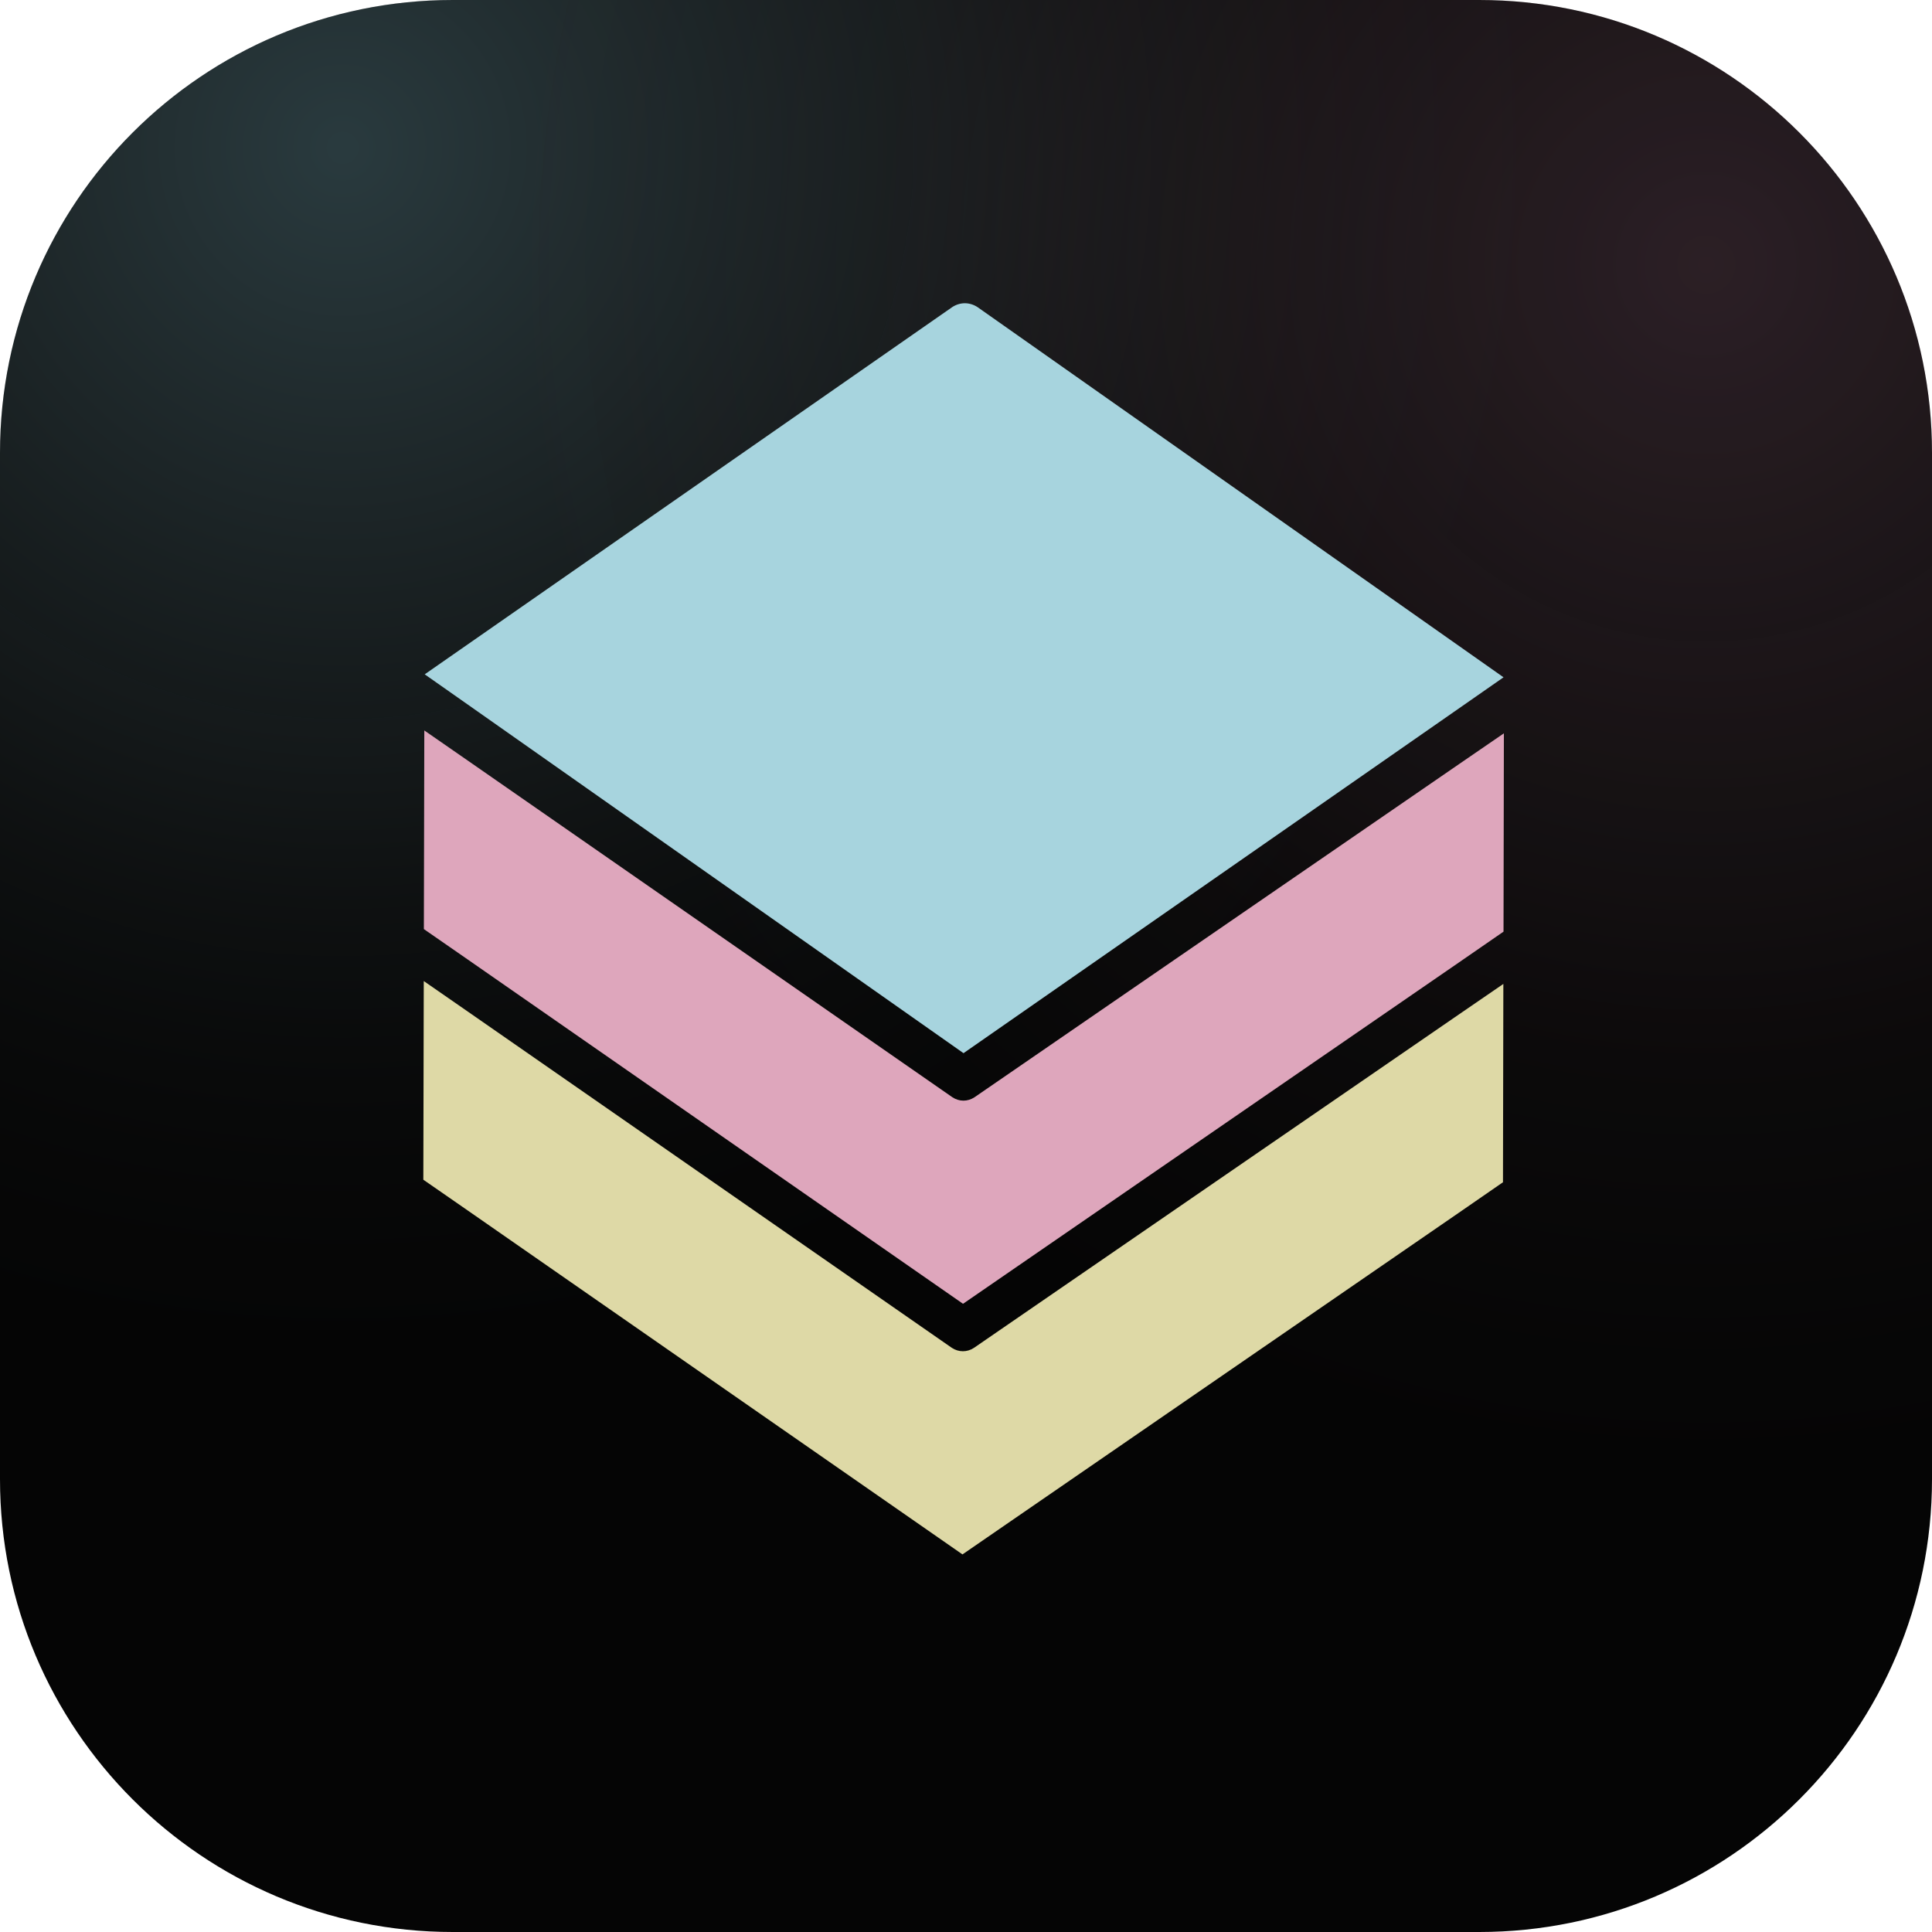
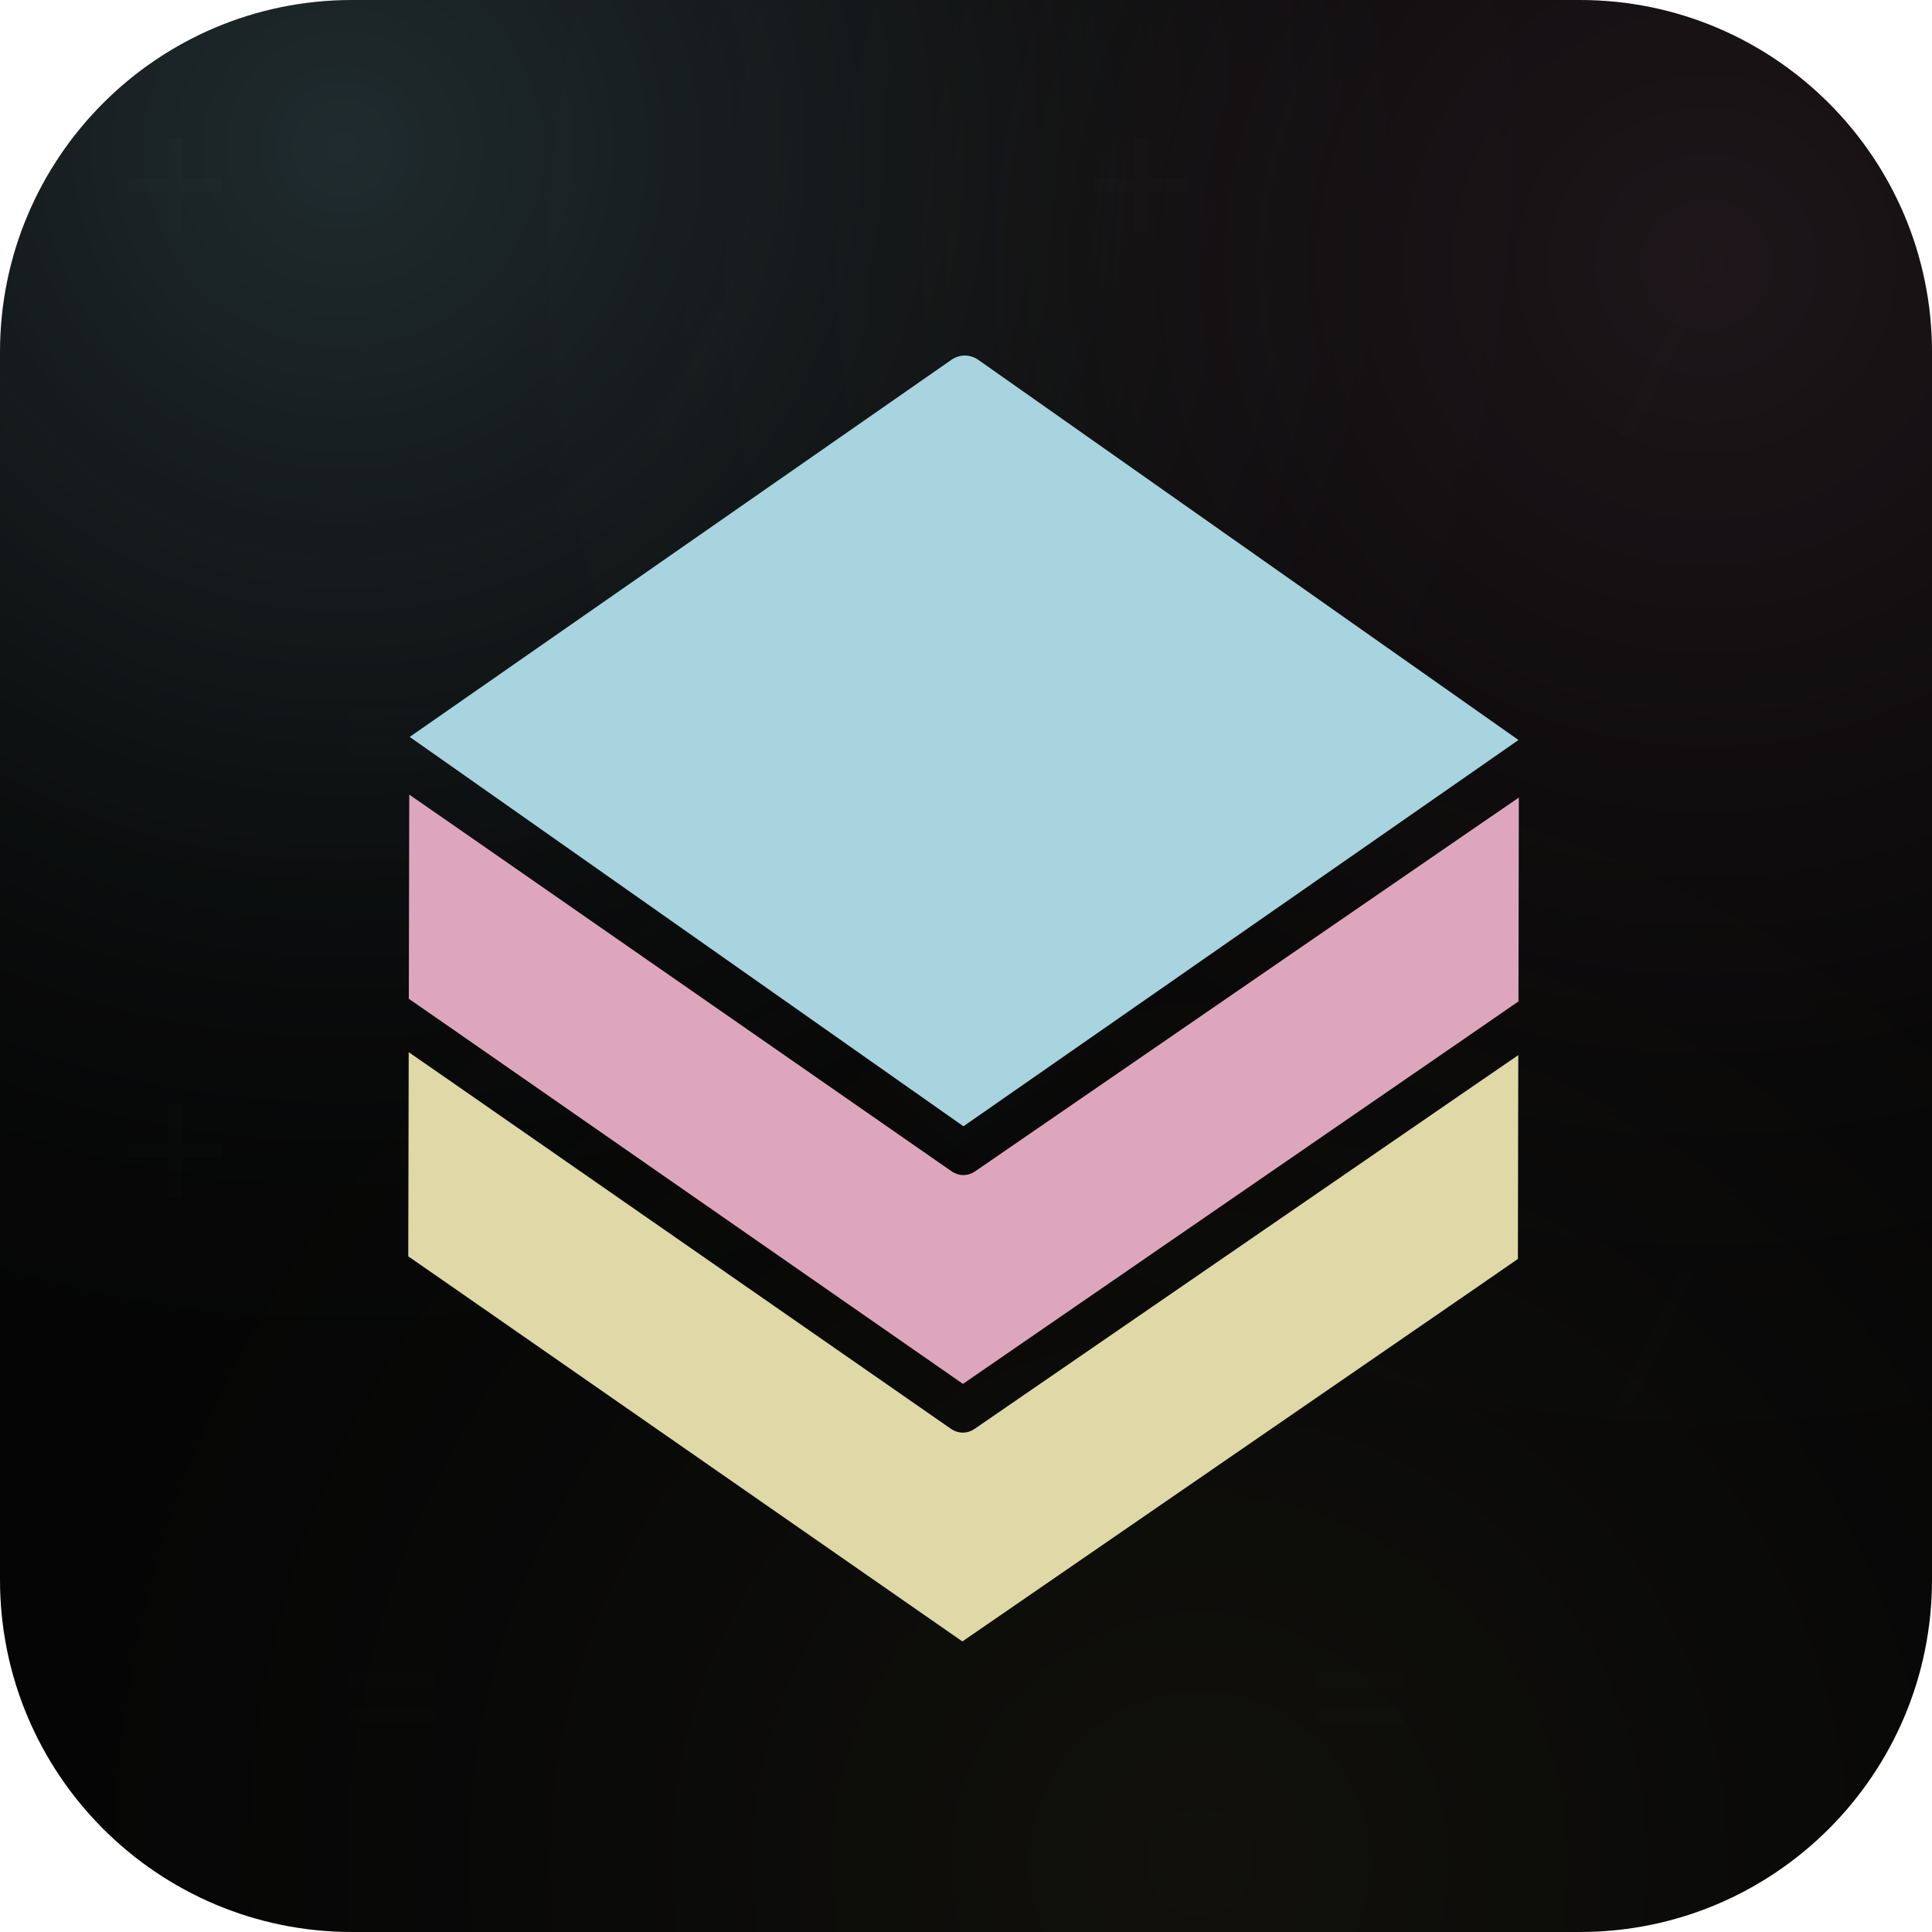
- <svg xmlns="http://www.w3.org/2000/svg" width="128" height="128" viewBox="0 0 128 128" fill="none">
+ <svg xmlns="http://www.w3.org/2000/svg" width="192" height="192" viewBox="0 0 192 192" fill="none">
  <defs>
    <radialGradient id="skyGlow" cx="18%" cy="8%" r="65%">
      <stop offset="0%" stop-color="#9CE3F4" stop-opacity=".24" />
      <stop offset="58%" stop-color="#A7D4DE" stop-opacity=".06" />
      <stop offset="100%" stop-color="#0A0A0B" stop-opacity="0" />
    </radialGradient>
    <radialGradient id="pinkGlow" cx="88%" cy="14%" r="66%">
      <stop offset="0%" stop-color="#F4A9CF" stop-opacity=".18" />
      <stop offset="58%" stop-color="#DEA6BC" stop-opacity=".045" />
      <stop offset="100%" stop-color="#0A0A0B" stop-opacity="0" />
    </radialGradient>
    <radialGradient id="goldGlow" cx="62%" cy="96%" r="68%">
      <stop offset="0%" stop-color="#EFE08C" stop-opacity=".12" />
      <stop offset="58%" stop-color="#DED9A6" stop-opacity=".035" />
      <stop offset="100%" stop-color="#0A0A0B" stop-opacity="0" />
    </radialGradient>
    <linearGradient id="brandLine" x1="0" y1="0" x2="1" y2="0">
      <stop offset="0%" stop-color="#A7D4DE" />
      <stop offset="50%" stop-color="#DEA6BC" />
      <stop offset="100%" stop-color="#DED9A6" />
    </linearGradient>
    <filter id="logoShadow" x="-60%" y="-60%" width="220%" height="220%">
      <feDropShadow dx="0" dy="22" stdDeviation="26" flood-color="#000000" flood-opacity=".45" />
      <feDropShadow dx="0" dy="0" stdDeviation="18" flood-color="#A7D4DE" flood-opacity=".16" />
    </filter>
    <filter id="softBlur" x="-20%" y="-20%" width="140%" height="140%">
      <feGaussianBlur stdDeviation="24" />
    </filter>
    <pattern id="glyphs" width="96" height="96" patternUnits="userSpaceOnUse">
      <text x="12" y="24" fill="rgba(255,255,255,.045)" font-size="18" font-family="ui-monospace, SFMono-Regular, Menlo, monospace">+</text>
      <text x="64" y="42" fill="rgba(255,255,255,.036)" font-size="16" font-family="ui-monospace, SFMono-Regular, Menlo, monospace">/</text>
      <text x="34" y="78" fill="rgba(255,255,255,.032)" font-size="17" font-family="ui-monospace, SFMono-Regular, Menlo, monospace">=</text>
    </pattern>
  </defs>
-   <rect width="128" height="128" rx="30" fill="#050505" />
-   <rect width="128" height="128" rx="30" fill="url(#skyGlow)" />
-   <rect width="128" height="128" rx="30" fill="url(#pinkGlow)" opacity=".9" />
-   <g transform="translate(28 20) scale(0.4210526)" opacity="1">
+   <rect width="192" height="192" rx="35" fill="#050505" />
+   <rect width="192" height="192" rx="35" fill="url(#skyGlow)" opacity=".72" />
+   <rect width="192" height="192" rx="35" fill="url(#pinkGlow)" opacity=".56" />
+   <rect width="192" height="192" rx="35" fill="url(#goldGlow)" opacity=".42" />
+   <rect width="192" height="192" rx="35" fill="url(#glyphs)" opacity=".16" />
+   <g transform="translate(40.5 35.19284) scale(0.6491228)" opacity="1">
    <path d="M83.338 0.82L0.329 58.605L8.326 64.22L85.108 118.216L162.136 64.611L170.082 59.074L87.324 0.833C86.086 0.016 84.579 0.009 83.338 0.82Z" fill="#A7D4DE" />
    <path d="M86.835 125.155C85.75 125.866 84.431 125.863 83.349 125.146L7.219 72.256L0.265 67.436L0.196 98.694L7.151 103.514L85.031 157.652L163.105 103.911L170.078 99.095L170.137 67.889L163.164 72.674L86.835 125.155Z" fill="#DEA6BC" />
    <path d="M86.75 164.587C85.665 165.298 84.346 165.295 83.263 164.578L7.134 111.688L0.18 106.869L0.111 138.127L7.066 142.947L84.945 197.085L163.02 143.344L169.993 138.527L170.052 107.322L163.079 112.106L86.75 164.587Z" fill="#DED9A6" />
  </g>
</svg>
